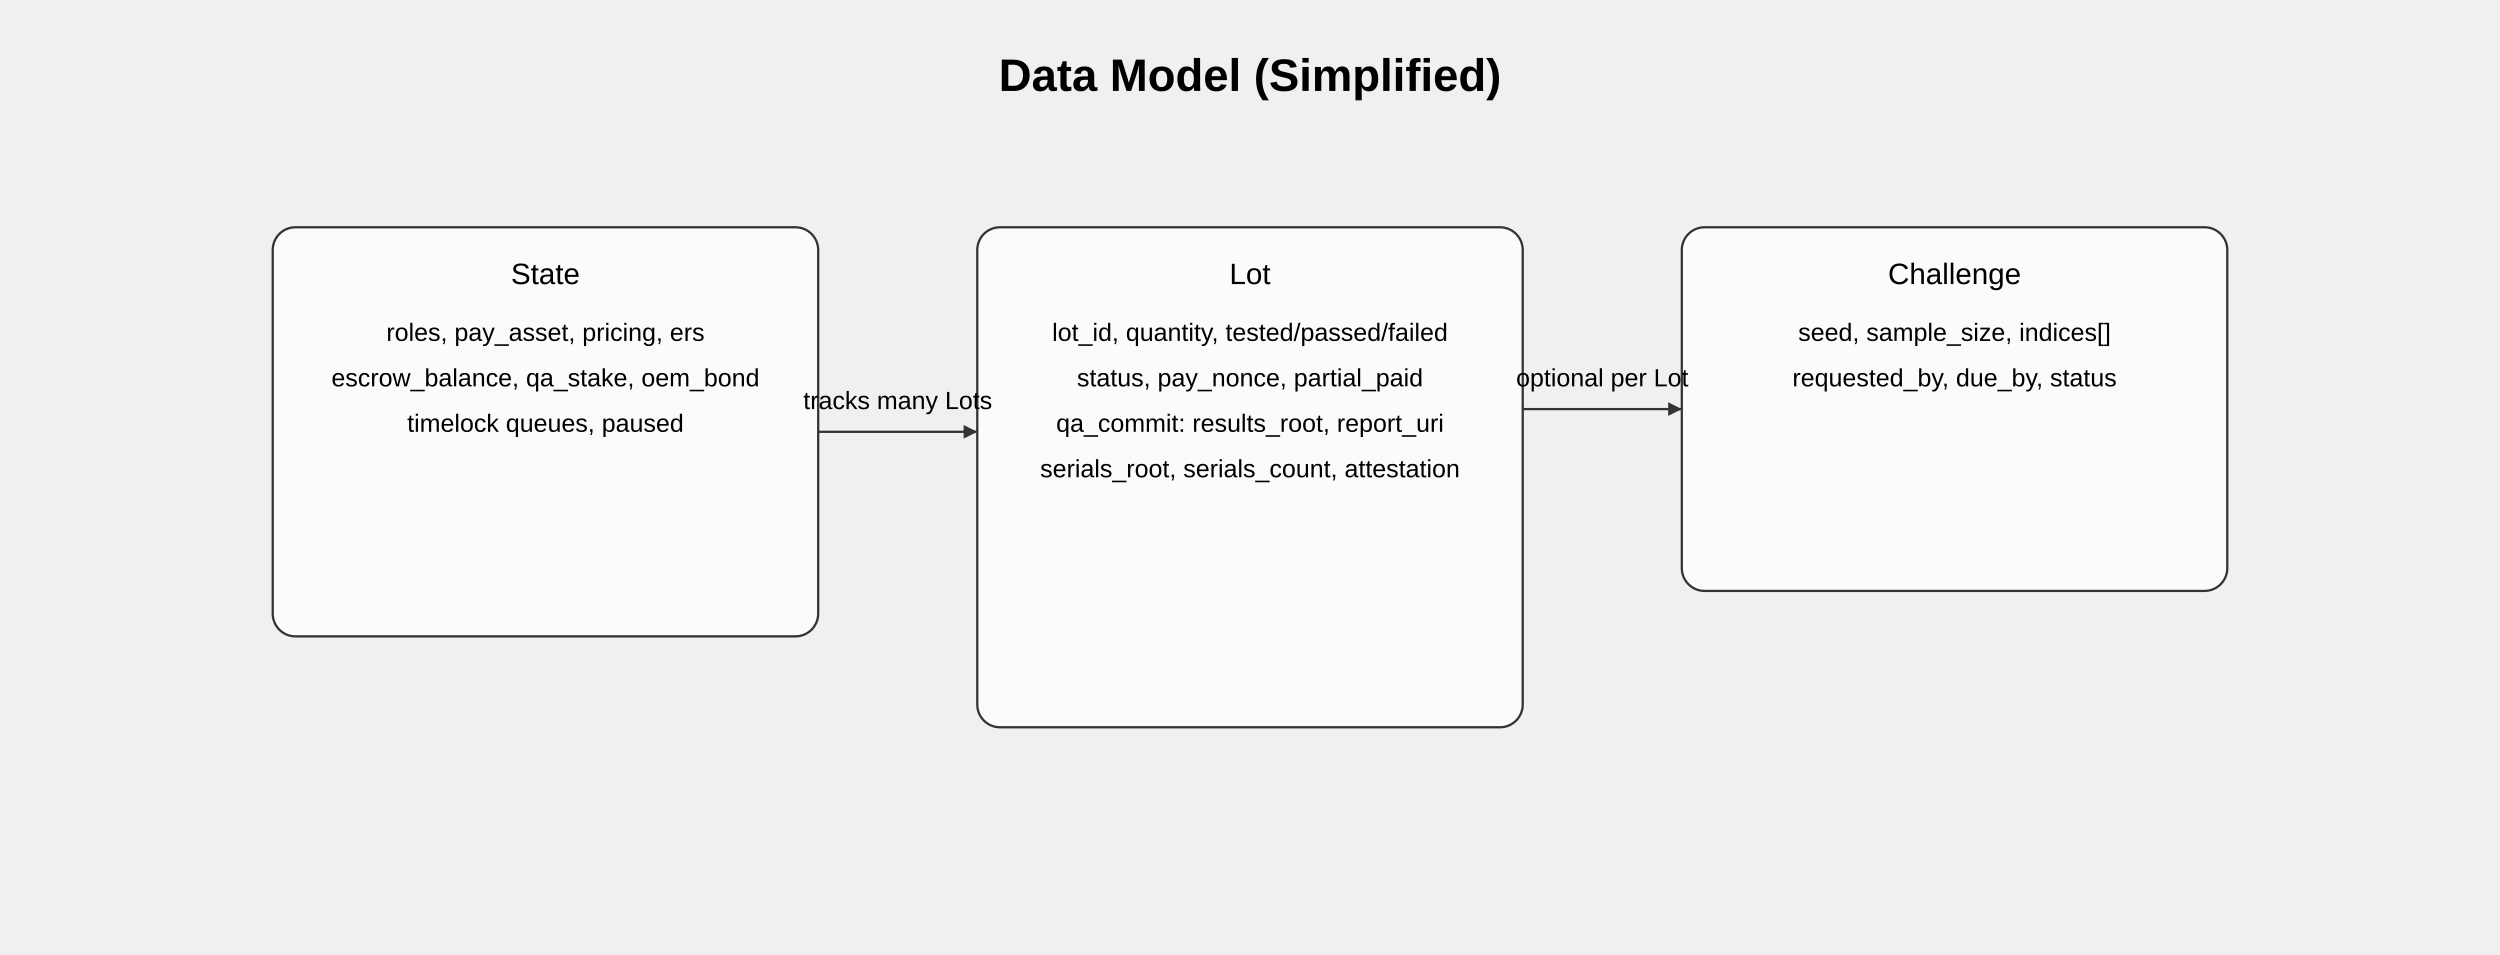
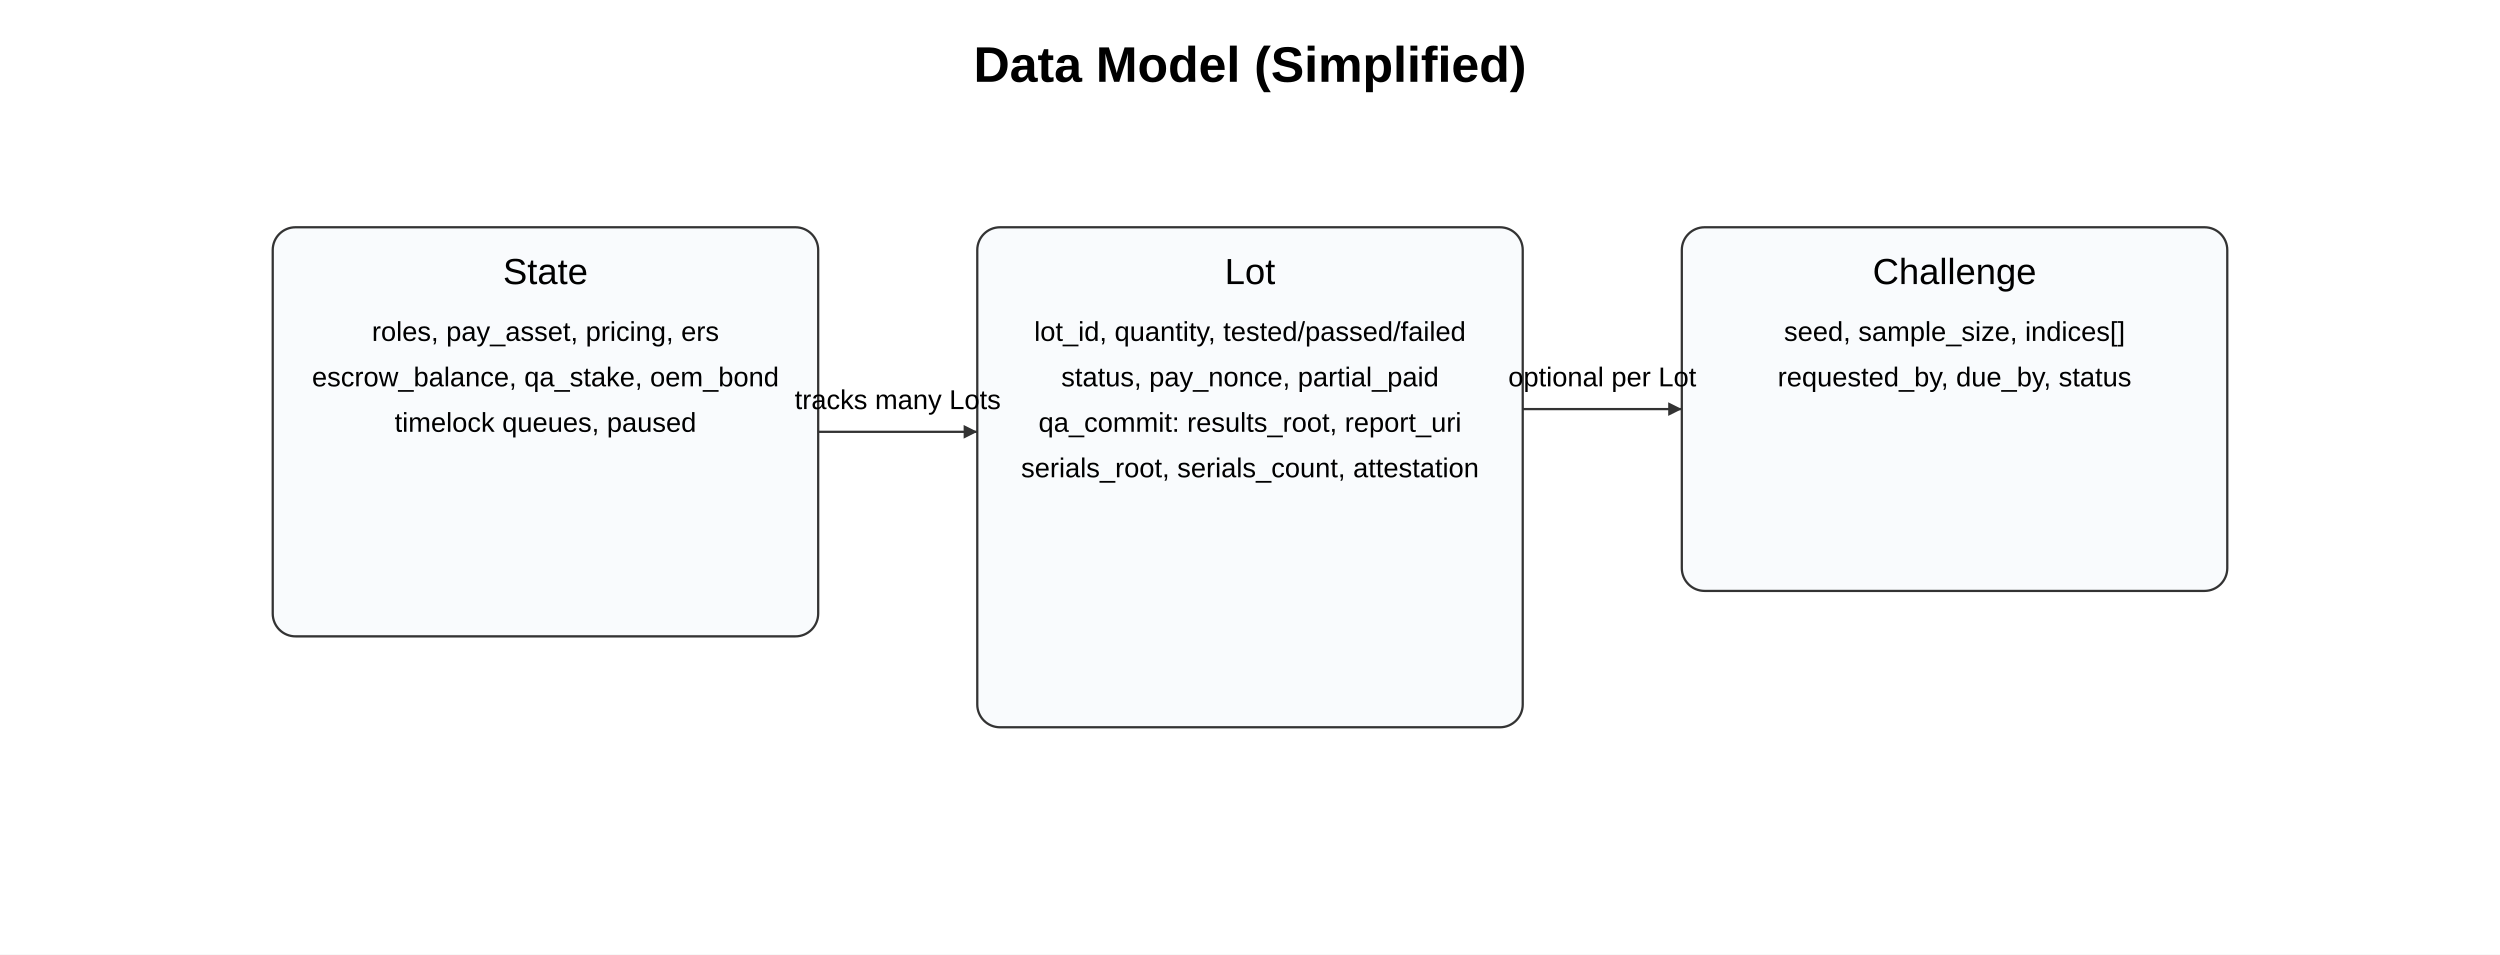
- <svg xmlns="http://www.w3.org/2000/svg" width="1100" height="420">
+ <svg xmlns="http://www.w3.org/2000/svg" width="1100" height="420" viewBox="0 0 1100 420">
  <defs>
    <marker id="arrow" markerWidth="10" markerHeight="10" refX="6" refY="3" orient="auto">
      <path d="M0,0 L0,6 L6,3 z" fill="#333" />
    </marker>
-     <style>
-       .box { fill: #f9fbfd; stroke: #333; rx: 10; ry: 10; }
-       .sub { fill: #eef7ff; }
-       .title { font-family: Arial; font-size: 20px; font-weight: bold; }
-       .lbl { font-family: Arial; font-size: 13px; }
-       .small { font-family: Arial; font-size: 11px; }
-       .mono { font-family: 'Courier New', monospace; font-size: 12px; }
-     </style>
  </defs>
-   <text x="550" y="40" class="title" text-anchor="middle">Data Model (Simplified)</text>
-   <rect x="120" y="100" width="240" height="180" class="box" />
-   <text x="240" y="125" class="lbl" text-anchor="middle">State</text>
-   <text x="240" y="150" class="small" text-anchor="middle">roles, pay_asset, pricing, ers</text>
-   <text x="240" y="170" class="small" text-anchor="middle">escrow_balance, qa_stake, oem_bond</text>
-   <text x="240" y="190" class="small" text-anchor="middle">timelock queues, paused</text>
-   <rect x="430" y="100" width="240" height="220" class="box" />
-   <text x="550" y="125" class="lbl" text-anchor="middle">Lot</text>
-   <text x="550" y="150" class="small" text-anchor="middle">lot_id, quantity, tested/passed/failed</text>
-   <text x="550" y="170" class="small" text-anchor="middle">status, pay_nonce, partial_paid</text>
-   <text x="550" y="190" class="small" text-anchor="middle">qa_commit: results_root, report_uri</text>
-   <text x="550" y="210" class="small" text-anchor="middle">serials_root, serials_count, attestation</text>
-   <rect x="740" y="100" width="240" height="160" class="box" />
-   <text x="860" y="125" class="lbl" text-anchor="middle">Challenge</text>
-   <text x="860" y="150" class="small" text-anchor="middle">seed, sample_size, indices[]</text>
-   <text x="860" y="170" class="small" text-anchor="middle">requested_by, due_by, status</text>
+   <rect x="0" y="0" width="1100" height="420" fill="#ffffff" />
+   <text x="550" y="36" font-family="Arial" font-size="22" font-weight="bold" text-anchor="middle" fill="#000">Data Model (Simplified)</text>
+   <rect x="120" y="100" width="240" height="180" rx="10" ry="10" fill="#f9fbfd" stroke="#333" />
+   <text x="240" y="125" font-family="Arial" font-size="16" font-weight="normal" text-anchor="middle" fill="#000">State</text>
+   <text x="240" y="150" font-family="Arial" font-size="12" font-weight="normal" text-anchor="middle" fill="#000">roles, pay_asset, pricing, ers</text>
+   <text x="240" y="170" font-family="Arial" font-size="12" font-weight="normal" text-anchor="middle" fill="#000">escrow_balance, qa_stake, oem_bond</text>
+   <text x="240" y="190" font-family="Arial" font-size="12" font-weight="normal" text-anchor="middle" fill="#000">timelock queues, paused</text>
+   <rect x="430" y="100" width="240" height="220" rx="10" ry="10" fill="#f9fbfd" stroke="#333" />
+   <text x="550" y="125" font-family="Arial" font-size="16" font-weight="normal" text-anchor="middle" fill="#000">Lot</text>
+   <text x="550" y="150" font-family="Arial" font-size="12" font-weight="normal" text-anchor="middle" fill="#000">lot_id, quantity, tested/passed/failed</text>
+   <text x="550" y="170" font-family="Arial" font-size="12" font-weight="normal" text-anchor="middle" fill="#000">status, pay_nonce, partial_paid</text>
+   <text x="550" y="190" font-family="Arial" font-size="12" font-weight="normal" text-anchor="middle" fill="#000">qa_commit: results_root, report_uri</text>
+   <text x="550" y="210" font-family="Arial" font-size="12" font-weight="normal" text-anchor="middle" fill="#000">serials_root, serials_count, attestation</text>
+   <rect x="740" y="100" width="240" height="160" rx="10" ry="10" fill="#f9fbfd" stroke="#333" />
+   <text x="860" y="125" font-family="Arial" font-size="16" font-weight="normal" text-anchor="middle" fill="#000">Challenge</text>
+   <text x="860" y="150" font-family="Arial" font-size="12" font-weight="normal" text-anchor="middle" fill="#000">seed, sample_size, indices[]</text>
+   <text x="860" y="170" font-family="Arial" font-size="12" font-weight="normal" text-anchor="middle" fill="#000">requested_by, due_by, status</text>
  <line x1="360" y1="190" x2="430" y2="190" stroke="#333" marker-end="url(#arrow)" />
-   <text x="395" y="180" class="small" text-anchor="middle">tracks many Lots</text>
+   <text x="395" y="180" font-family="Arial" font-size="12" font-weight="normal" text-anchor="middle" fill="#000">tracks many Lots</text>
  <line x1="670" y1="180" x2="740" y2="180" stroke="#333" marker-end="url(#arrow)" />
-   <text x="705" y="170" class="small" text-anchor="middle">optional per Lot</text>
+   <text x="705" y="170" font-family="Arial" font-size="12" font-weight="normal" text-anchor="middle" fill="#000">optional per Lot</text>
</svg>
